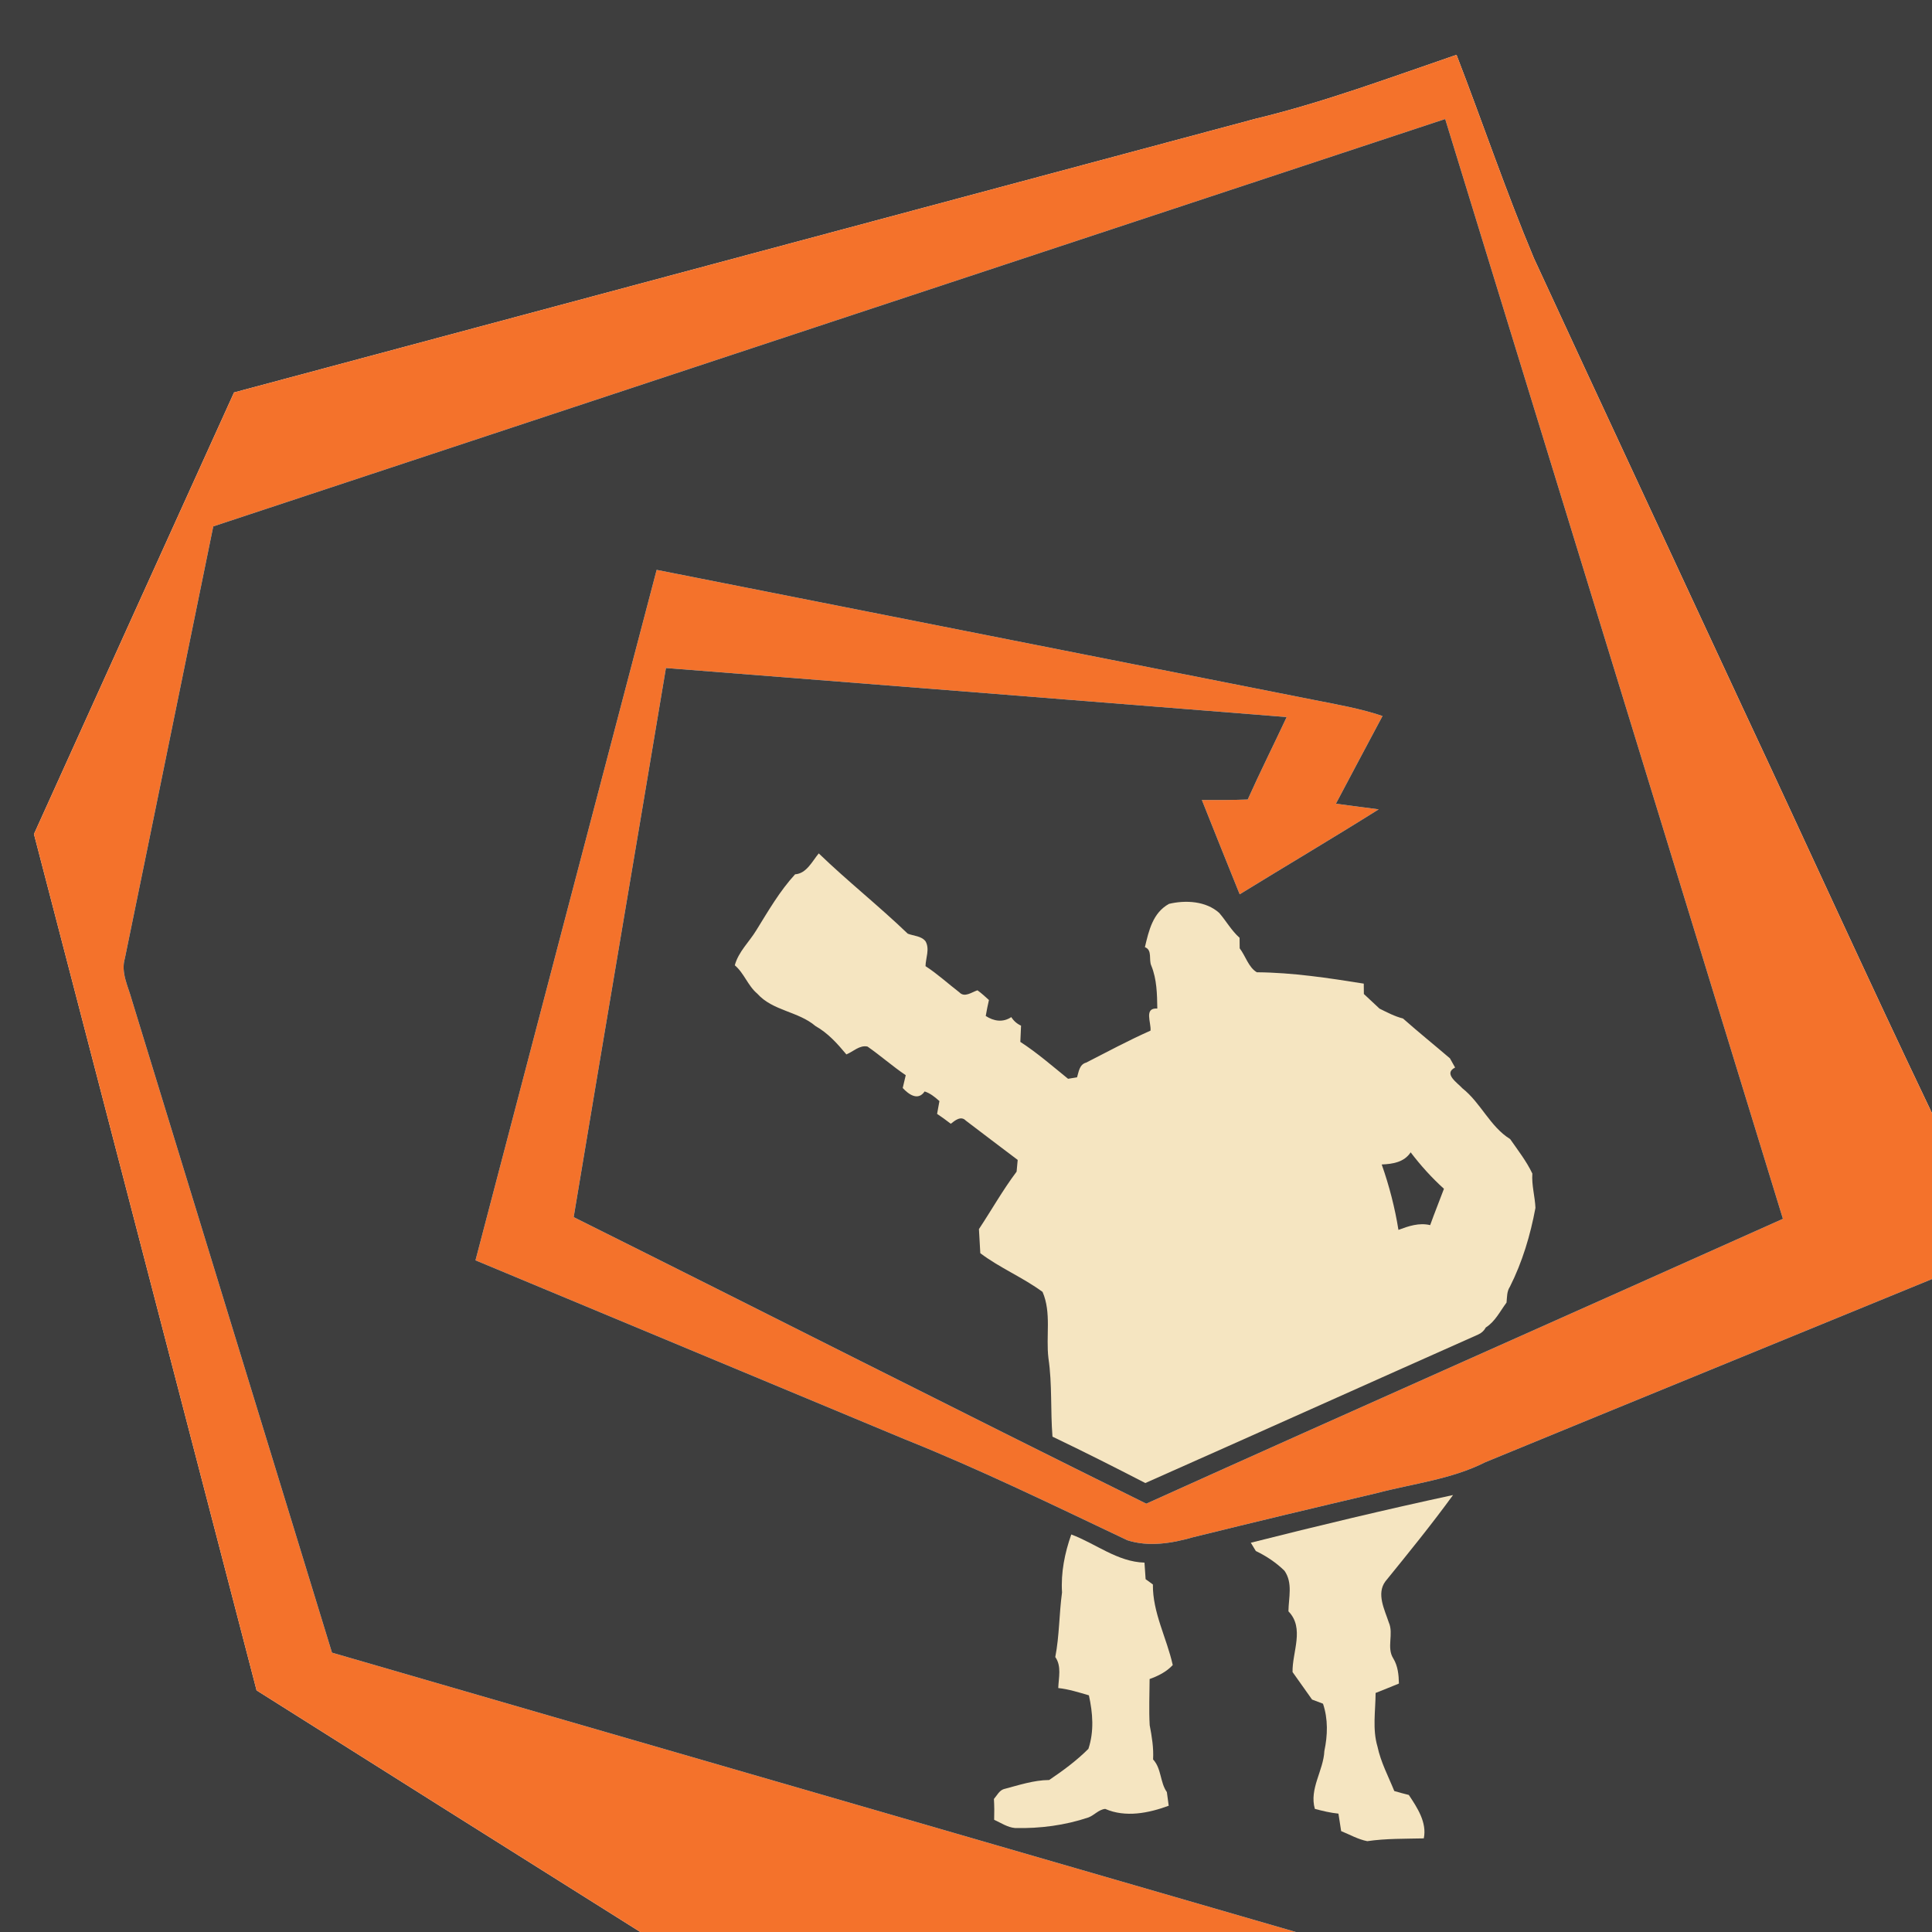
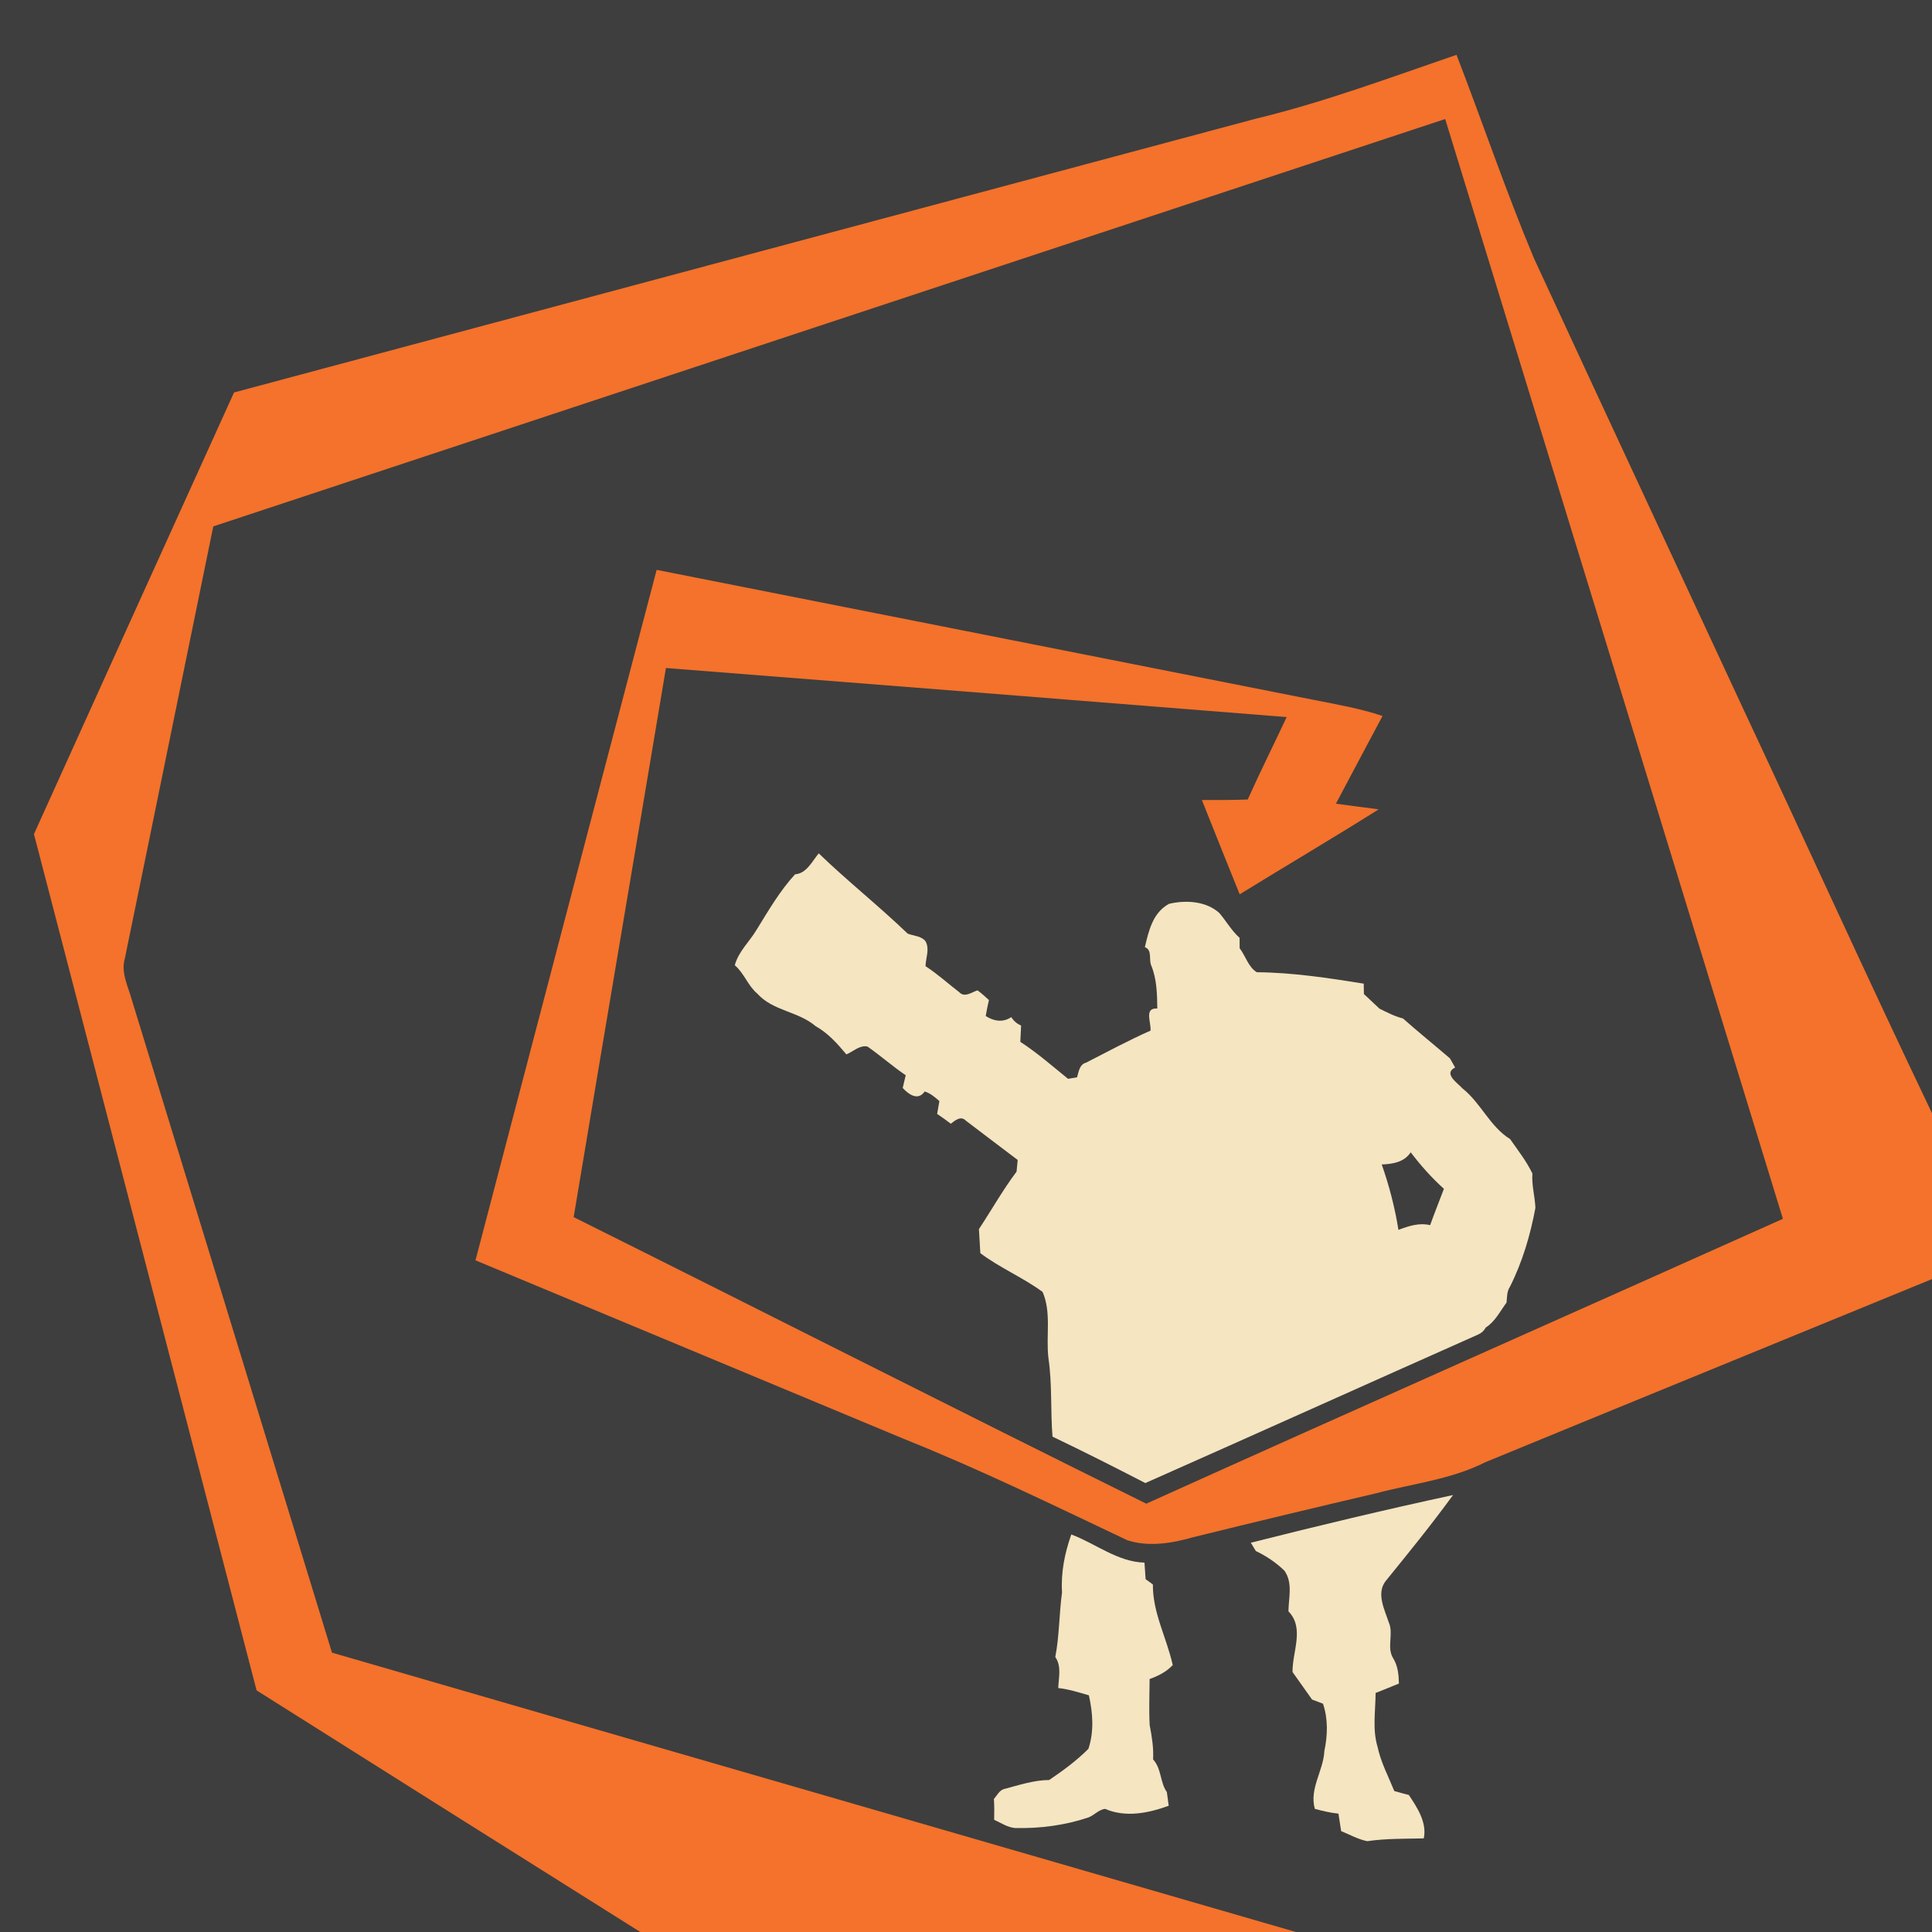
- <svg xmlns="http://www.w3.org/2000/svg" width="512pt" height="512pt" viewBox="0 0 512 512" version="1.1">
-   <path fill="#3e3e3e" opacity="1.00" d=" M 0.00 0.00 L 512.00 0.00 L 512.00 295.01 C 495.01 259.48 478.73 223.60 462.01 187.93 C 443.52 148.08 424.90 108.29 406.49 68.40 C 399.06 50.68 392.91 32.45 385.99 14.53 C 368.35 20.57 350.84 27.12 332.67 31.49 C 242.46 55.67 152.23 79.81 62.02 104.01 C 44.32 143.01 26.65 182.02 9.00 221.04 C 28.67 296.68 48.33 372.33 68.00 447.97 C 101.87 469.35 135.77 490.69 169.69 512.00 L 0.00 512.00 L 0.00 0.00 Z" />
-   <path fill="#f4722b" opacity="1.00" d=" M 332.67 31.49 C 350.84 27.12 368.35 20.57 385.99 14.53 C 392.91 32.45 399.06 50.68 406.49 68.40 C 424.90 108.29 443.52 148.08 462.01 187.93 C 478.73 223.60 495.01 259.48 512.00 295.01 L 512.00 338.97 C 472.54 355.17 433.04 371.28 393.60 387.51 C 384.59 392.07 374.44 393.16 364.79 395.71 C 348.54 399.52 332.31 403.40 316.11 407.40 C 310.54 409.01 304.37 410.00 298.75 408.18 C 279.21 398.92 259.77 389.42 239.68 381.38 C 201.79 365.58 163.89 349.81 126.01 334.00 C 142.01 273.00 157.97 212.00 174.02 151.02 C 232.06 162.49 290.09 173.99 348.13 185.47 C 354.25 186.70 360.45 187.73 366.38 189.75 C 362.26 197.50 358.12 205.23 354.03 212.99 C 357.80 213.50 361.58 213.99 365.36 214.49 C 353.17 222.15 340.78 229.46 328.53 237.00 C 325.15 228.69 321.84 220.34 318.51 212.01 C 322.55 212.03 326.61 212.03 330.66 211.88 C 333.95 204.53 337.57 197.33 340.98 190.03 C 286.15 185.65 231.32 181.32 176.48 177.03 C 168.38 225.54 160.10 274.03 152.03 322.55 C 202.65 347.78 253.07 373.43 303.78 398.49 C 359.93 373.14 416.28 348.21 472.49 323.00 C 442.67 225.84 412.86 128.68 382.99 31.54 C 274.15 67.48 165.34 103.52 56.52 139.50 C 48.68 177.64 40.96 215.80 33.10 253.93 C 31.96 257.75 33.97 261.41 34.95 265.02 C 52.64 322.67 70.32 380.32 87.98 437.97 C 173.12 462.70 258.29 487.29 343.43 512.00 L 169.69 512.00 C 135.77 490.69 101.87 469.35 68.00 447.97 C 48.33 372.33 28.67 296.68 9.00 221.04 C 26.65 182.02 44.32 143.01 62.02 104.01 C 152.23 79.81 242.46 55.67 332.67 31.49 Z" />
-   <path fill="#3e3e3e" opacity="1.00" d=" M 56.52 139.50 C 165.34 103.52 274.15 67.48 382.99 31.54 C 412.86 128.68 442.67 225.84 472.49 323.00 C 416.28 348.21 359.93 373.14 303.78 398.49 C 253.07 373.43 202.65 347.78 152.03 322.55 C 160.10 274.03 168.38 225.54 176.48 177.03 C 231.32 181.32 286.15 185.65 340.98 190.03 C 337.57 197.33 333.95 204.53 330.66 211.88 C 326.61 212.03 322.55 212.03 318.51 212.01 C 321.84 220.34 325.15 228.69 328.53 237.00 C 340.78 229.46 353.17 222.15 365.36 214.49 C 361.58 213.99 357.80 213.50 354.03 212.99 C 358.12 205.23 362.26 197.50 366.38 189.75 C 360.45 187.73 354.25 186.70 348.13 185.47 C 290.09 173.99 232.06 162.49 174.02 151.02 C 157.97 212.00 142.01 273.00 126.01 334.00 C 163.89 349.81 201.79 365.58 239.68 381.38 C 259.77 389.42 279.21 398.92 298.75 408.18 C 304.37 410.00 310.54 409.01 316.11 407.40 C 332.31 403.40 348.54 399.52 364.79 395.71 C 374.44 393.16 384.59 392.07 393.60 387.51 C 433.04 371.28 472.54 355.17 512.00 338.97 L 512.00 512.00 L 343.43 512.00 C 258.29 487.29 173.12 462.70 87.98 437.97 C 70.32 380.32 52.64 322.67 34.95 265.02 C 33.97 261.41 31.96 257.75 33.10 253.93 C 40.96 215.80 48.68 177.64 56.52 139.50 Z" />
-   <path fill="#f5e5c1" opacity="1.00" d=" M 210.71 231.70 C 213.75 231.50 215.23 228.25 216.98 226.16 C 224.60 233.51 232.92 240.09 240.56 247.43 C 242.12 248.05 244.18 248.02 245.28 249.46 C 246.44 251.50 245.32 253.86 245.27 256.04 C 248.44 258.09 251.23 260.67 254.22 262.96 C 255.64 264.48 257.54 262.91 259.04 262.44 C 260.12 263.22 261.10 264.13 262.08 265.02 C 261.76 266.42 261.47 267.82 261.23 269.24 C 263.35 270.63 265.79 271.03 268.00 269.54 C 268.64 270.56 269.50 271.31 270.59 271.81 C 270.53 273.24 270.45 274.67 270.40 276.11 C 274.87 279.01 278.91 282.54 283.05 285.89 C 283.64 285.79 284.83 285.60 285.43 285.50 C 285.89 284.01 286.05 282.08 287.85 281.60 C 293.50 278.71 299.10 275.70 304.90 273.13 C 305.11 270.99 303.09 267.02 306.70 267.28 C 306.64 263.44 306.58 259.54 305.12 255.94 C 304.36 254.35 305.47 251.78 303.41 251.01 C 304.45 246.63 305.50 241.89 309.81 239.53 C 314.18 238.49 319.59 238.77 323.10 241.93 C 324.96 244.07 326.34 246.62 328.50 248.52 C 328.50 249.22 328.52 250.61 328.53 251.31 C 330.08 253.33 330.89 256.40 333.08 257.66 C 342.59 257.74 352.03 259.17 361.41 260.67 C 361.42 261.36 361.43 262.73 361.44 263.42 C 362.82 264.70 364.20 266.00 365.58 267.29 C 367.60 268.29 369.61 269.36 371.81 269.91 C 375.88 273.52 380.12 276.93 384.25 280.47 C 384.59 281.08 385.27 282.30 385.62 282.91 C 382.38 284.51 386.28 286.99 387.56 288.42 C 392.45 292.28 394.87 298.57 400.21 301.87 C 402.27 304.84 404.54 307.74 406.09 311.01 C 405.87 314.09 406.78 317.06 406.91 320.10 C 405.57 327.32 403.45 334.43 400.14 341.00 C 399.31 342.24 399.39 343.76 399.25 345.19 C 397.54 347.48 396.25 350.21 393.76 351.79 C 393.29 352.66 392.60 353.29 391.70 353.68 C 362.29 366.76 332.94 379.97 303.52 393.02 C 295.38 388.82 287.19 384.68 278.92 380.73 C 278.36 373.81 278.87 366.84 277.85 359.96 C 277.14 354.13 278.68 347.89 276.29 342.37 C 271.08 338.53 264.97 336.02 259.79 332.11 C 259.67 329.98 259.54 327.85 259.43 325.72 C 262.78 320.66 265.76 315.35 269.41 310.50 C 269.50 309.46 269.60 308.42 269.70 307.39 C 265.12 303.91 260.51 300.47 255.95 296.97 C 254.64 295.60 253.06 296.96 251.97 297.81 C 250.79 296.90 249.58 296.02 248.34 295.19 C 248.50 294.35 248.81 292.65 248.96 291.80 C 247.78 290.76 246.56 289.73 245.04 289.25 C 243.25 291.84 240.79 290.01 239.23 288.33 C 239.43 287.48 239.83 285.79 240.03 284.94 C 236.53 282.57 233.36 279.76 229.90 277.35 C 227.83 276.89 226.11 278.69 224.30 279.43 C 221.90 276.56 219.43 273.78 216.12 271.92 C 211.54 268.00 204.77 267.91 200.69 263.33 C 198.17 261.21 197.22 257.92 194.73 255.81 C 195.71 252.17 198.60 249.59 200.48 246.45 C 203.63 241.36 206.64 236.13 210.71 231.70 Z" />
-   <path fill="#3e3e3e" opacity="1.00" d=" M 366.17 308.60 C 369.09 308.47 372.10 308.02 373.84 305.38 C 376.48 308.85 379.41 312.11 382.66 315.04 C 381.47 318.26 380.16 321.43 379.01 324.67 C 376.08 323.97 373.31 324.92 370.60 325.93 C 369.66 320.04 368.15 314.22 366.17 308.60 Z" />
-   <path fill="#f5e5c1" opacity="1.00" d=" M 331.48 408.84 C 349.27 404.34 367.14 400.07 385.07 396.20 C 379.37 404.04 373.24 411.57 367.13 419.10 C 364.72 422.38 366.94 426.58 368.04 429.95 C 369.41 433.01 367.38 436.59 369.24 439.51 C 370.46 441.52 370.68 443.85 370.73 446.16 C 368.67 446.99 366.62 447.85 364.55 448.65 C 364.53 453.38 363.67 458.23 365.05 462.87 C 365.92 467.01 367.93 470.75 369.50 474.64 C 370.77 475.01 372.05 475.36 373.35 475.68 C 375.59 479.04 378.20 482.98 377.32 487.19 C 372.33 487.31 367.29 487.20 362.34 487.93 C 359.89 487.45 357.71 486.19 355.42 485.26 C 355.16 483.71 354.92 482.16 354.70 480.63 C 352.57 480.42 350.50 479.92 348.45 479.37 C 346.92 474.05 350.73 469.25 350.97 464.03 C 351.85 459.86 351.98 455.58 350.61 451.50 C 349.64 451.13 348.67 450.76 347.71 450.40 C 345.97 447.98 344.28 445.52 342.54 443.11 C 342.43 437.80 345.80 431.48 341.45 427.02 C 341.49 423.38 342.66 419.52 340.40 416.27 C 338.19 414.10 335.59 412.37 332.81 411.04 C 332.48 410.49 331.81 409.39 331.48 408.84 Z" />
-   <path fill="#f5e5c1" opacity="1.00" d=" M 283.90 406.65 C 290.38 409.07 296.16 413.92 303.30 414.11 C 303.40 415.57 303.50 417.02 303.60 418.50 C 304.24 418.96 304.88 419.43 305.53 419.90 C 305.43 427.34 309.21 434.10 310.79 441.26 C 309.12 443.05 306.94 444.15 304.66 444.96 C 304.64 449.04 304.45 453.12 304.68 457.20 C 305.26 460.19 305.75 463.20 305.58 466.27 C 307.84 468.71 307.40 472.36 309.23 474.92 C 309.36 475.82 309.60 477.63 309.72 478.54 C 304.41 480.50 298.28 481.73 292.90 479.38 C 291.21 479.52 290.02 481.03 288.48 481.63 C 282.23 483.74 275.62 484.59 269.04 484.45 C 267.01 484.29 265.27 483.08 263.46 482.26 C 263.52 480.41 263.51 478.57 263.40 476.74 C 264.22 475.82 264.78 474.52 266.04 474.12 C 269.98 473.10 273.91 471.75 278.04 471.72 C 281.70 469.25 285.30 466.60 288.44 463.46 C 289.98 458.80 289.61 454.00 288.57 449.28 C 285.90 448.50 283.23 447.65 280.45 447.35 C 280.54 444.61 281.38 441.56 279.66 439.13 C 280.76 433.48 280.67 427.70 281.45 422.01 C 281.12 416.75 282.16 411.59 283.90 406.65 Z" />
+ <svg xmlns="http://www.w3.org/2000/svg" width="1280" height="1280" viewBox="0 0 1024 1024" version="1.1" id="svg2">
+   <defs id="defs20" />
+   <rect style="fill:#3e3e3e;fill-opacity:1;fill-rule:nonzero;stroke:none" id="rect3000" width="1024" height="1024" x="0" y="0" />
+   <path d="m 665.34,62.98 c 36.34,-8.74 71.36,-21.84 106.64,-33.92 13.84,35.84 26.14,72.3 41,107.74 36.82,79.78 74.06,159.36 111.04,239.06 33.44,71.34 66,143.1 99.98,214.16 l 0,87.92 c -78.92,32.4 -157.92,64.62 -236.8,97.08 -18.02,9.12 -38.32,11.3 -57.62,16.4 -32.5,7.62 -64.96,15.38 -97.36,23.38 -11.14,3.22 -23.48,5.2 -34.72,1.56 -39.08,-18.52 -77.96,-37.52 -118.14,-53.6 -75.78,-31.6 -151.58,-63.14 -227.34,-94.76 32,-122 63.92,-244 96.02,-365.96 116.08,22.94 232.14,45.94 348.22,68.9 12.24,2.46 24.64,4.52 36.5,8.56 -8.24,15.5 -16.52,30.96 -24.7,46.48 7.54,1.02 15.1,2 22.66,3 -24.38,15.32 -49.16,29.94 -73.66,45.02 -6.76,-16.62 -13.38,-33.32 -20.04,-49.98 8.08,0.04 16.2,0.04 24.3,-0.26 6.58,-14.7 13.82,-29.1 20.64,-43.7 -109.66,-8.76 -219.32,-17.42 -329,-26 -16.2,97.02 -32.76,194 -48.9,291.04 101.24,50.46 202.08,101.76 303.5,151.88 C 719.86,746.28 832.56,696.42 944.98,646 885.34,451.68 825.72,257.36 765.98,63.08 548.3,134.96 330.68,207.04 113.04,279 97.36,355.28 81.92,431.6 66.2,507.86 c -2.28,7.64 1.74,14.96 3.7,22.18 35.38,115.3 70.74,230.6 106.06,345.9 170.28,49.46 340.62,98.64 510.9,148.06 l -347.48,0 C 271.54,981.38 203.74,938.7 136,895.94 96.66,744.66 57.34,593.36 18,442.08 53.3,364.04 88.64,286.02 124.04,208.02 304.46,159.62 484.92,111.34 665.34,62.98 z" id="path6" style="fill:#f4722b" />
+   <path d="m 433.95,452.3 c -3.5,4.18 -6.47,10.7 -12.55,11.1 -8.14,8.86 -14.15,19.32 -20.45,29.5 -3.76,6.28 -9.54,11.42 -11.5,18.7 4.98,4.22 6.91,10.81 11.95,15.05 8.16,9.16 21.69,9.36 30.85,17.2 6.62,3.72 11.55,9.26 16.35,15 3.62,-1.48 7.06,-5.07 11.2,-4.15 6.92,4.82 13.25,10.46 20.25,15.2 -0.4,1.7 -1.2,5.05 -1.6,6.75 3.12,3.36 8.07,7.03 11.65,1.85 3.04,0.96 5.44,3.02 7.8,5.1 -0.3,1.7 -0.88,5.12 -1.2,6.8 2.48,1.66 4.89,3.38 7.25,5.2 2.18,-1.7 5.33,-4.39 7.95,-1.65 9.12,7 18.34,13.89 27.5,20.85 -0.2,2.06 -0.42,4.12 -0.6,6.2 -7.3,9.7 -13.25,20.33 -19.95,30.45 0.22,4.26 0.51,8.49 0.75,12.75 10.36,7.82 22.58,12.87 33,20.55 4.78,11.04 1.68,23.49 3.1,35.15 2.04,13.76 1.03,27.71 2.15,41.55 16.54,7.9 32.92,16.2 49.2,24.6 58.84,-26.1 117.53,-52.54 176.35,-78.7 1.8,-0.78 3.16,-2.01 4.1,-3.75 4.98,-3.16 7.58,-8.62 11,-13.2 0.28,-2.86 0.14,-5.92 1.8,-8.4 6.62,-13.14 10.82,-27.36 13.5,-41.8 -0.26,-6.08 -2.04,-12.04 -1.6,-18.2 -3.1,-6.54 -7.68,-12.31 -11.8,-18.25 -10.68,-6.6 -15.52,-19.18 -25.3,-26.9 -2.56,-2.86 -10.33,-7.85 -3.85,-11.05 -0.7,-1.22 -2.07,-3.63 -2.75,-4.85 -8.26,-7.08 -16.76,-13.93 -24.9,-21.15 -4.4,-1.1 -8.41,-3.2 -12.45,-5.2 -2.76,-2.58 -5.49,-5.19 -8.25,-7.75 -0.02,-1.38 -0.08,-4.12 -0.1,-5.5 -18.76,-3 -37.63,-5.89 -56.65,-6.05 -4.38,-2.52 -6,-8.66 -9.1,-12.7 -0.02,-1.4 -0.05,-4.15 -0.05,-5.55 -4.32,-3.8 -7.08,-8.92 -10.8,-13.2 -7.02,-6.32 -17.86,-6.88 -26.6,-4.8 -8.62,4.72 -10.72,14.19 -12.8,22.95 4.12,1.54 1.93,6.72 3.45,9.9 2.92,7.2 3.03,14.97 3.15,22.65 -7.22,-0.52 -3.18,7.42 -3.6,11.7 -11.6,5.14 -22.8,11.17 -34.1,16.95 -3.6,0.96 -3.93,4.82 -4.85,7.8 -1.2,0.2 -3.57,0.6 -4.75,0.8 -8.28,-6.7 -16.36,-13.8 -25.3,-19.6 0.1,-2.88 0.28,-5.74 0.4,-8.6 -2.18,-1 -3.92,-2.46 -5.2,-4.5 -4.42,2.98 -9.31,2.18 -13.55,-0.6 0.48,-2.84 1.06,-5.65 1.7,-8.45 -1.96,-1.78 -3.89,-3.59 -6.05,-5.15 -3,0.94 -6.81,4.04 -9.65,1 -5.98,-4.58 -11.56,-9.7 -17.9,-13.8 0.1,-4.36 2.32,-9.12 0,-13.2 -2.2,-2.88 -6.33,-2.81 -9.45,-4.05 C 465.82,480.17 449.19,467 433.95,452.3 z M 747.7,610.75 c 5.28,6.94 11.1,13.49 17.6,19.35 -2.38,6.44 -5,12.77 -7.3,19.25 -5.86,-1.4 -11.38,0.48 -16.8,2.5 -1.88,-11.78 -4.89,-23.41 -8.85,-34.65 5.84,-0.26 11.87,-1.17 15.35,-6.45 z" id="path10" style="fill:#f5e5c1" />
+   <path d="m 662.96,817.68 c 35.58,-9 71.32,-17.54 107.18,-25.28 -11.4,15.68 -23.66,30.74 -35.88,45.8 -4.82,6.56 -0.38,14.96 1.82,21.7 2.74,6.12 -1.32,13.28 2.4,19.12 2.44,4.02 2.88,8.68 2.98,13.3 -4.12,1.66 -8.22,3.38 -12.36,4.98 -0.04,9.46 -1.76,19.16 1,28.44 1.74,8.28 5.76,15.76 8.9,23.54 2.54,0.74 5.1,1.44 7.7,2.08 4.48,6.72 9.7,14.6 7.94,23.02 -9.98,0.24 -20.06,0.02 -29.96,1.48 -4.9,-0.96 -9.26,-3.48 -13.84,-5.34 -0.52,-3.1 -1,-6.2 -1.44,-9.26 -4.26,-0.42 -8.4,-1.42 -12.5,-2.52 -3.06,-10.64 4.56,-20.24 5.04,-30.68 1.76,-8.34 2.02,-16.9 -0.72,-25.06 -1.94,-0.74 -3.88,-1.48 -5.8,-2.2 -3.48,-4.84 -6.86,-9.76 -10.34,-14.58 -0.22,-10.62 6.52,-23.26 -2.18,-32.18 0.08,-7.28 2.42,-15 -2.1,-21.5 -4.42,-4.34 -9.62,-7.8 -15.18,-10.46 -0.66,-1.1 -2,-3.3 -2.66,-4.4 z" id="path14" style="fill:#f5e5c1" />
+   <path d="m 567.8,813.3 c 12.96,4.84 24.52,14.54 38.8,14.92 0.2,2.92 0.4,5.82 0.6,8.78 1.28,0.92 2.56,1.86 3.86,2.8 -0.2,14.88 7.36,28.4 10.52,42.72 -3.34,3.58 -7.7,5.78 -12.26,7.4 -0.04,8.16 -0.42,16.32 0.04,24.48 1.16,5.98 2.14,12 1.8,18.14 4.52,4.88 3.64,12.18 7.3,17.3 0.26,1.8 0.74,5.42 0.98,7.24 -10.62,3.92 -22.88,6.38 -33.64,1.68 -3.38,0.28 -5.76,3.3 -8.84,4.5 -12.5,4.22 -25.72,5.92 -38.88,5.64 -4.06,-0.32 -7.54,-2.74 -11.16,-4.38 0.12,-3.7 0.1,-7.38 -0.12,-11.04 1.64,-1.84 2.76,-4.44 5.28,-5.24 7.88,-2.04 15.74,-4.74 24,-4.8 7.32,-4.94 14.52,-10.24 20.8,-16.52 3.08,-9.32 2.34,-18.92 0.26,-28.36 -5.34,-1.56 -10.68,-3.26 -16.24,-3.86 0.18,-5.48 1.86,-11.58 -1.58,-16.44 2.2,-11.3 2.02,-22.86 3.58,-34.24 -0.66,-10.52 1.42,-20.84 4.9,-30.72 z" id="path16" style="fill:#f5e5c1" />
</svg>
